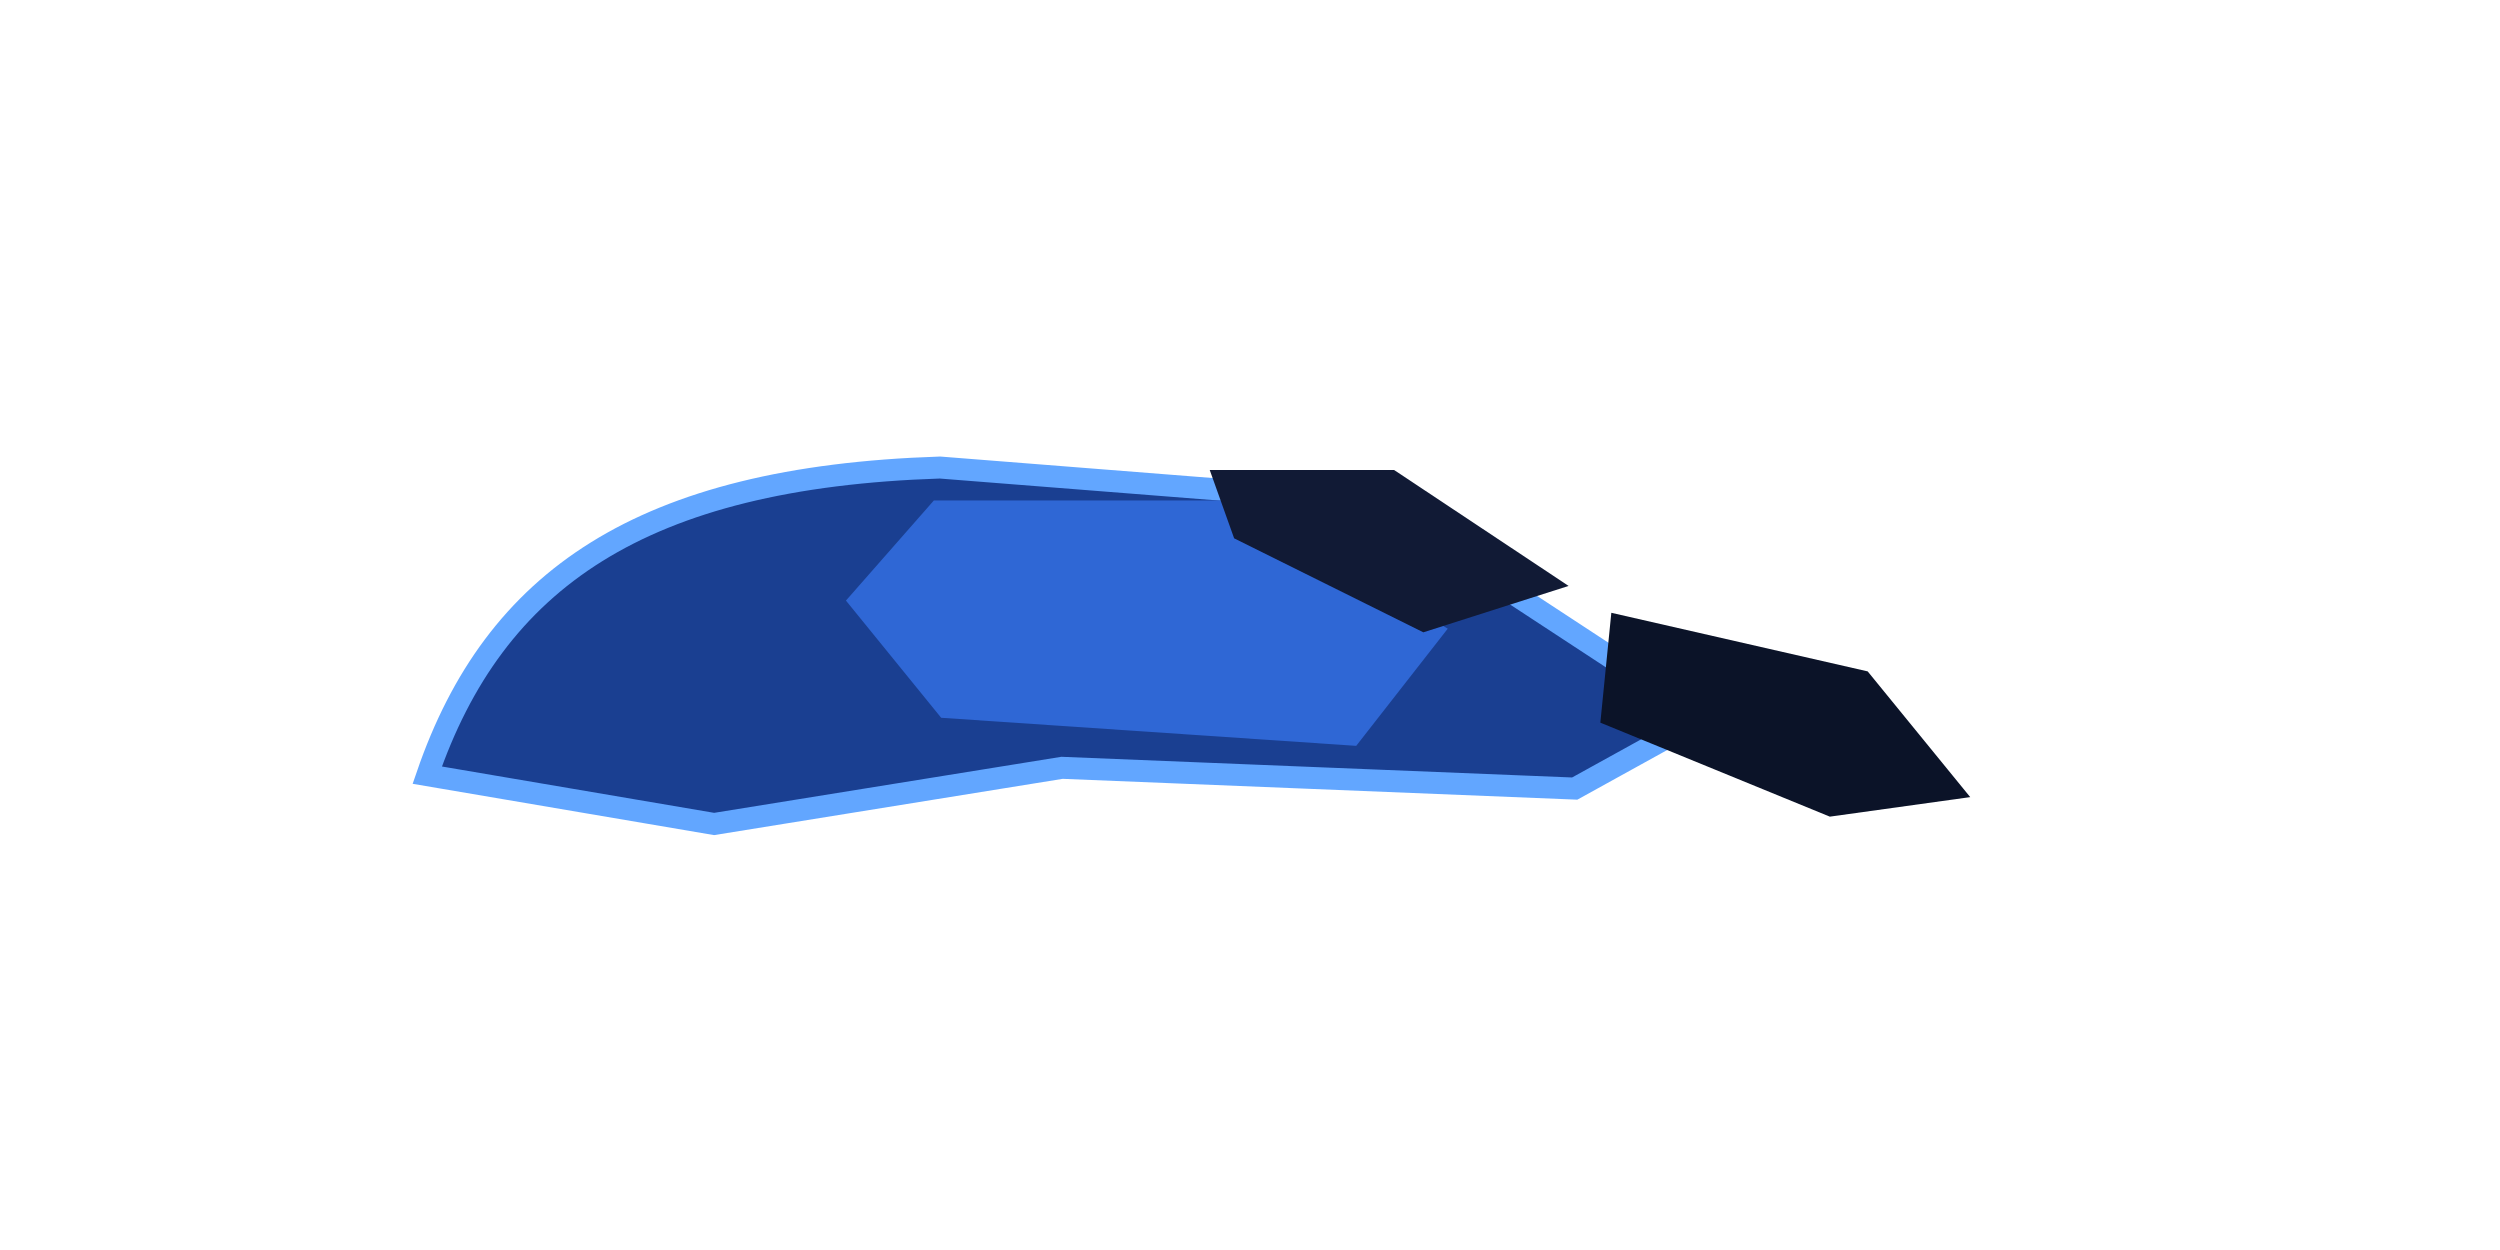
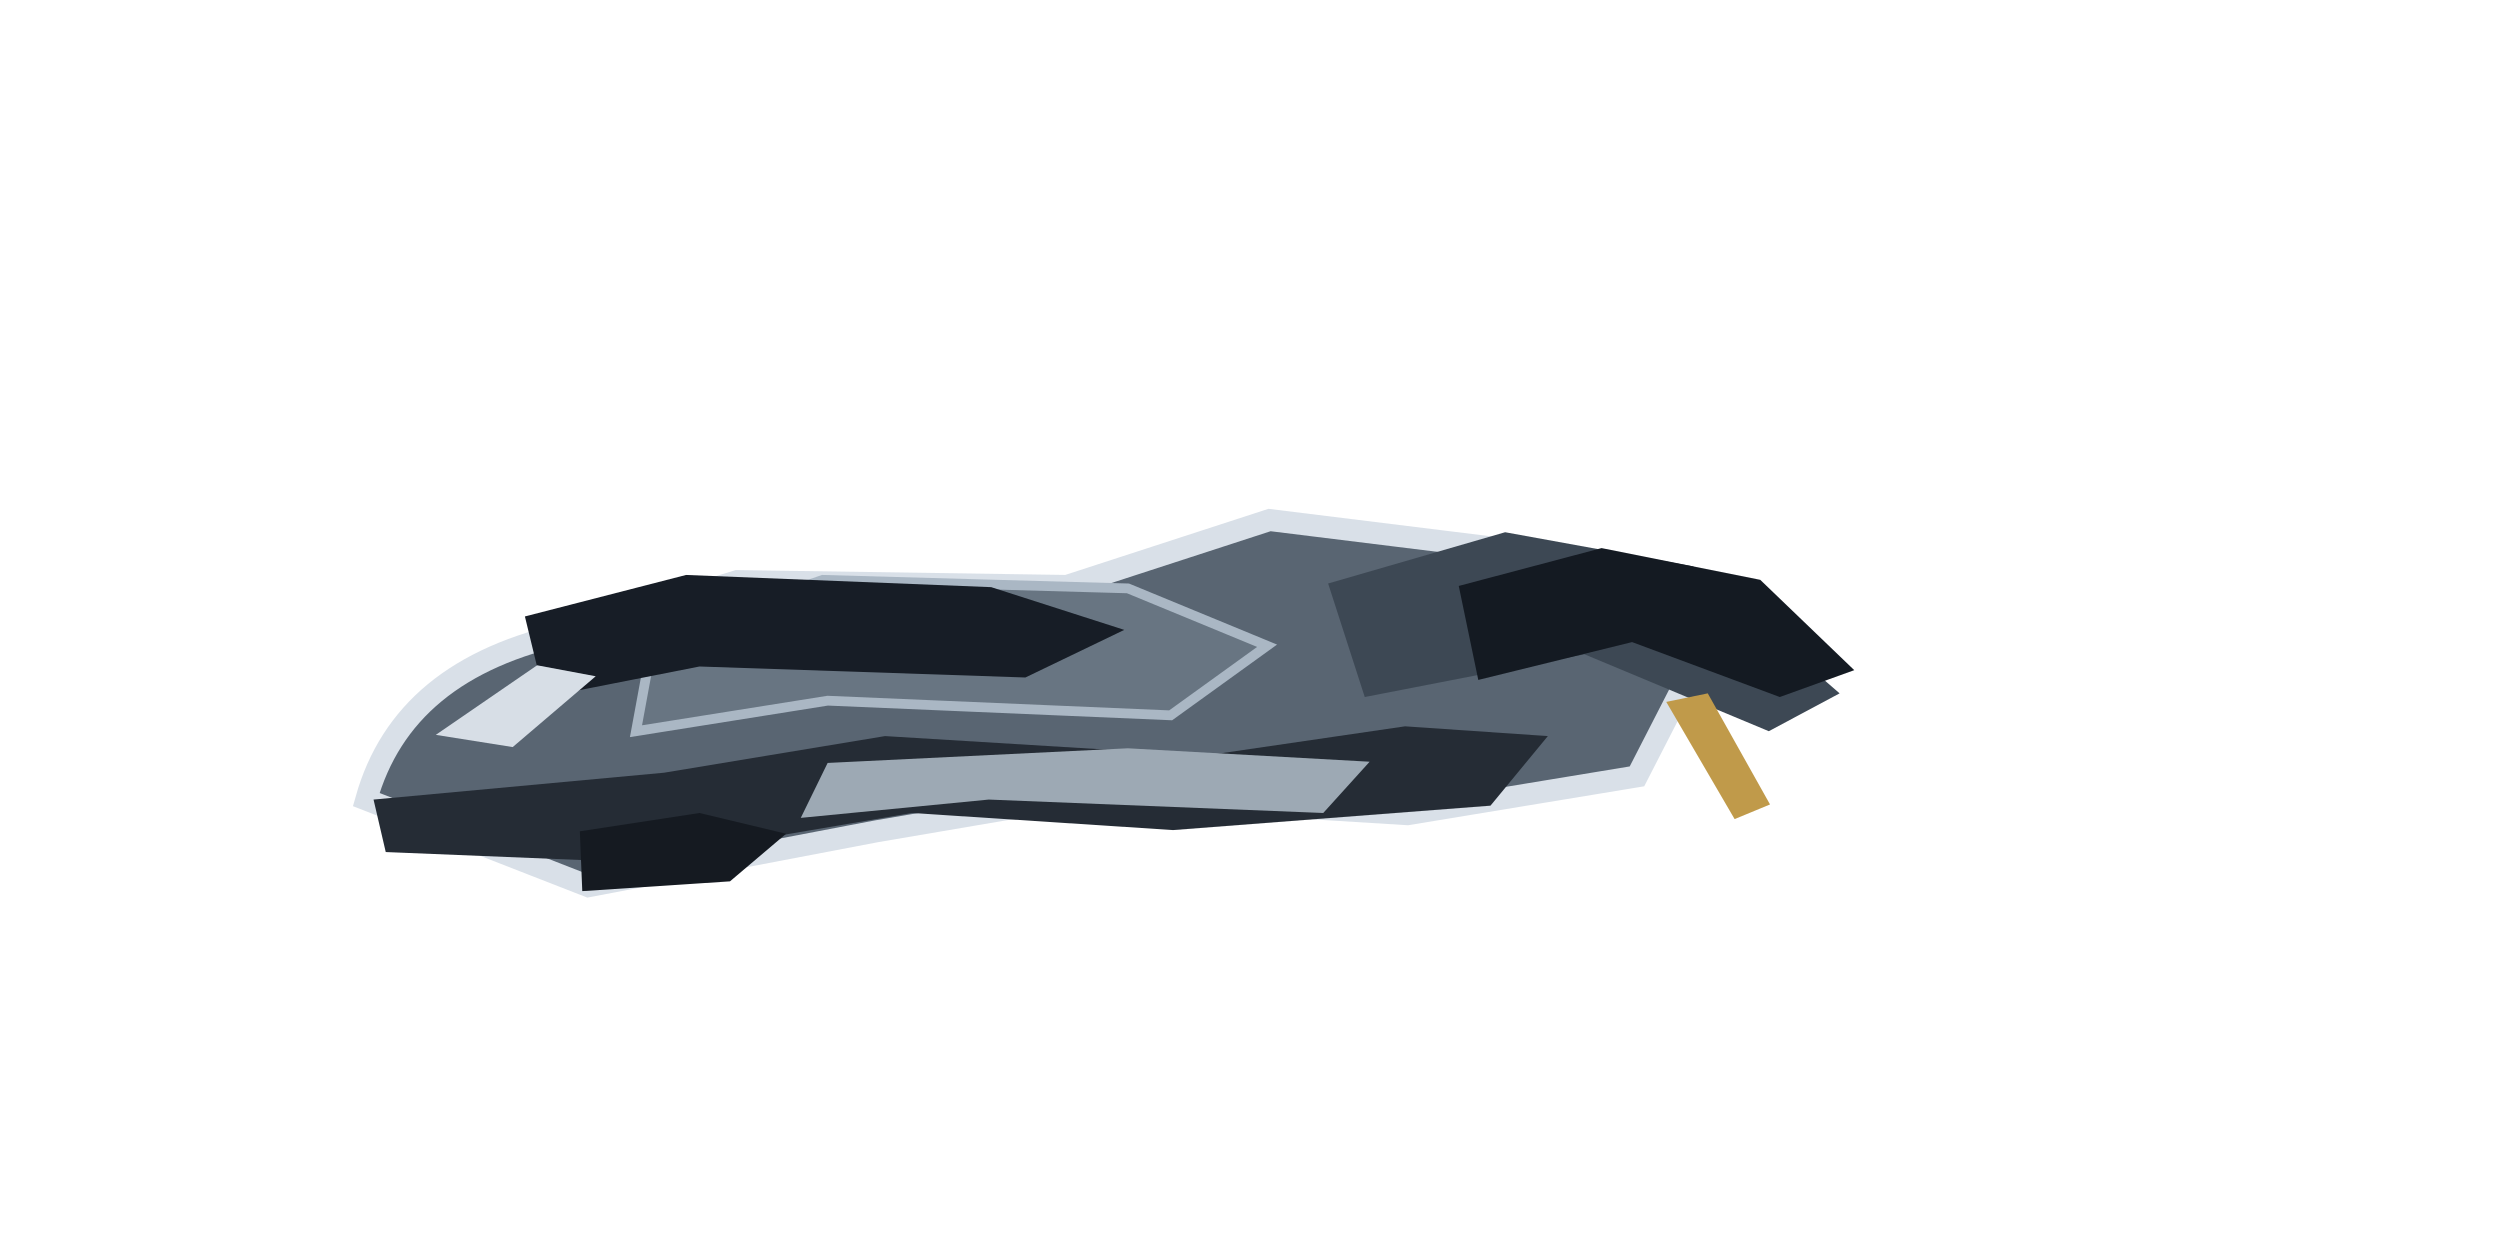
<svg xmlns="http://www.w3.org/2000/svg" width="2048" height="1024" viewBox="0 0 2048 1024">
-   <path fill="#1A3F91" stroke="#62A6FF" stroke-width="18" d="M350 635c55-160 175-244 420-252l355 28 270 177-105 58-420-17-285 46z" />
-   <path fill="#2F67D5" d="M765 410h245l176 105-75 96-340-23-78-96z" />
-   <path fill="#111A35" d="M991 385h151l143 95-119 38-155-77z" />
-   <path fill="#0B1328" d="M1320 502l210 48 84 103-115 16-188-77z" />
+   <path fill="#596572" stroke="#D9E0E8" stroke-width="18" d="M300 655c20-71 74-117 168-137l136-42 270 4 166-54 178 22 163 110-40 78-188 31-259-16-176 30-236 45z" />
+   <path fill="#252C35" d="M306 655l238-22 181-30 262 16 164-24 117 8-47 57-260 20-214-14-235 40-196-8z" />
+   <path fill="#687582" stroke="#AAB7C4" stroke-width="8" d="M535 523l139-48 250 7 114 47-79 57-281-12-157 25z" />
+   <path fill="#171D26" d="M430 505l132-34 250 10 109 35-81 39-267-9-127 25z" />
+   <path fill="#9DA9B4" d="M678 625l246-12 198 11-38 42-274-11-154 15z" />
+   <path fill="#3D4854" d="M1088 478l145-42 154 28 120 104-58 31-151-63-180 35z" />
+   <path fill="#141A22" d="M1195 480l117-31 130 26 77 74-61 22-121-45-126 31z" />
+   <path fill="#C09A4A" d="M1365 575l34-7 51 91-29 12z" />
+   <path fill="#151A21" d="M475 681l98-15 71 17-46 39-121 8z" />
+   <path fill="#D7DEE6" d="M357 602l83-57 48 9-68 58z" />
</svg>
